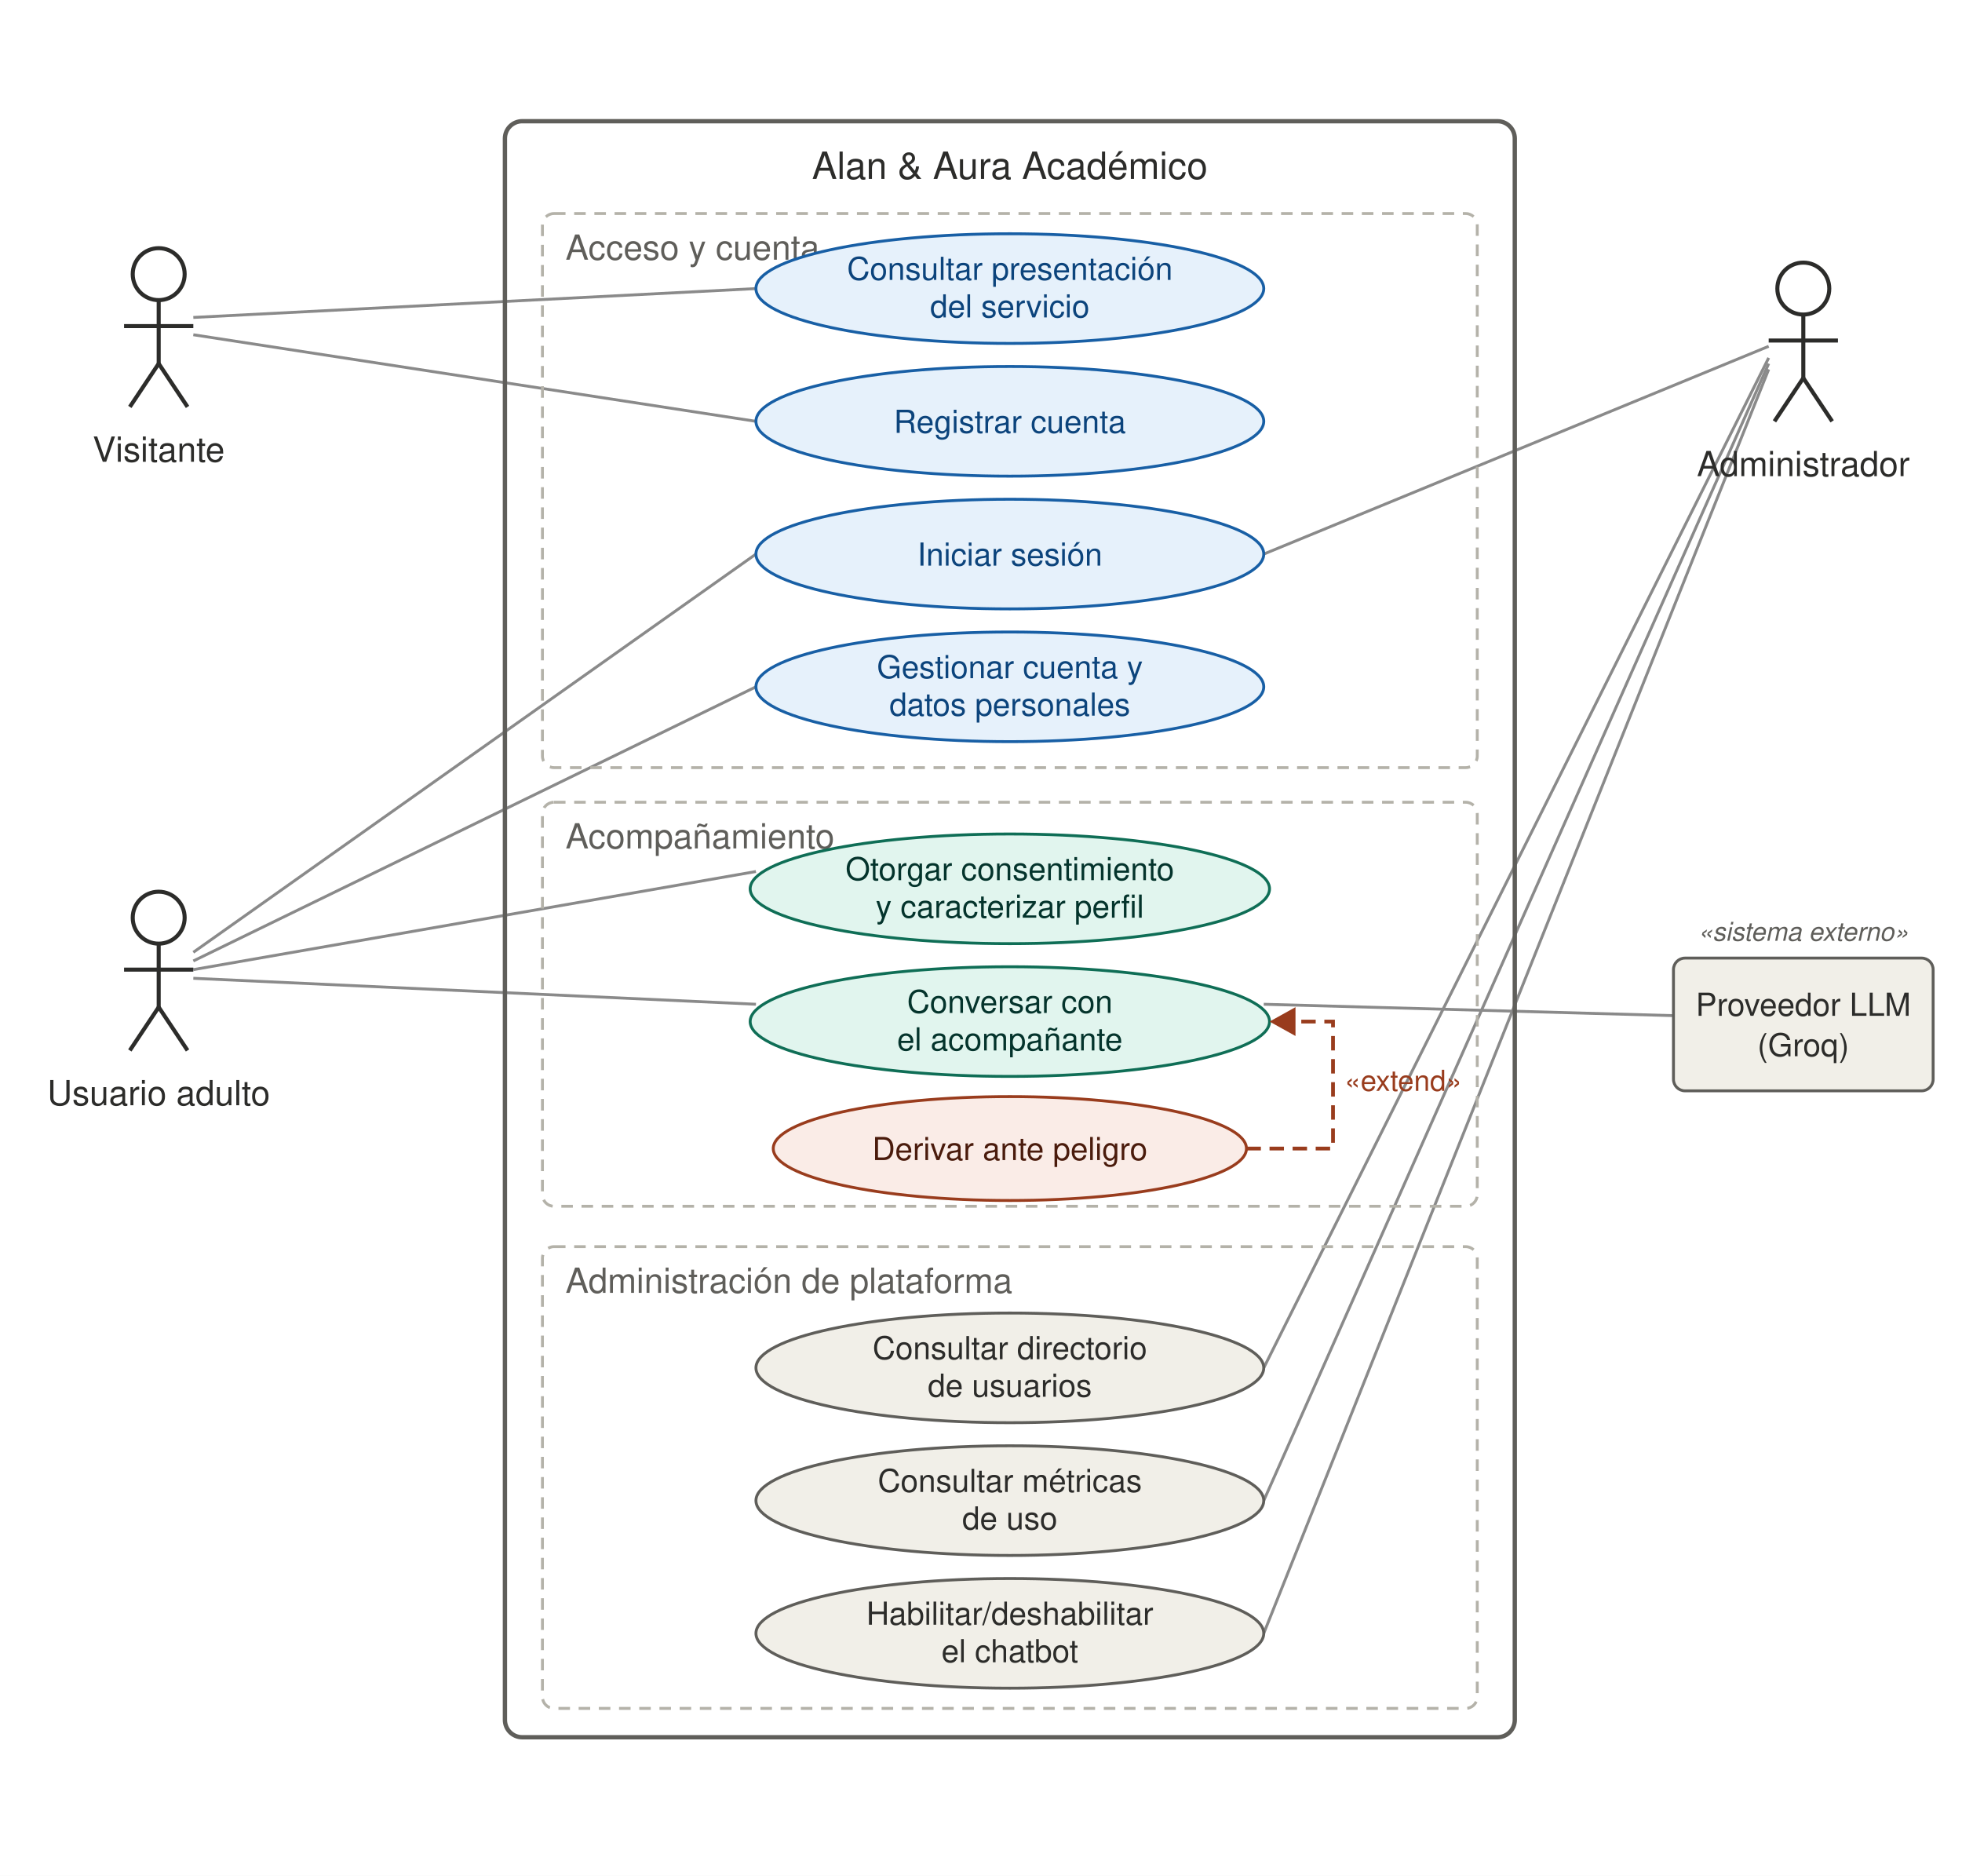
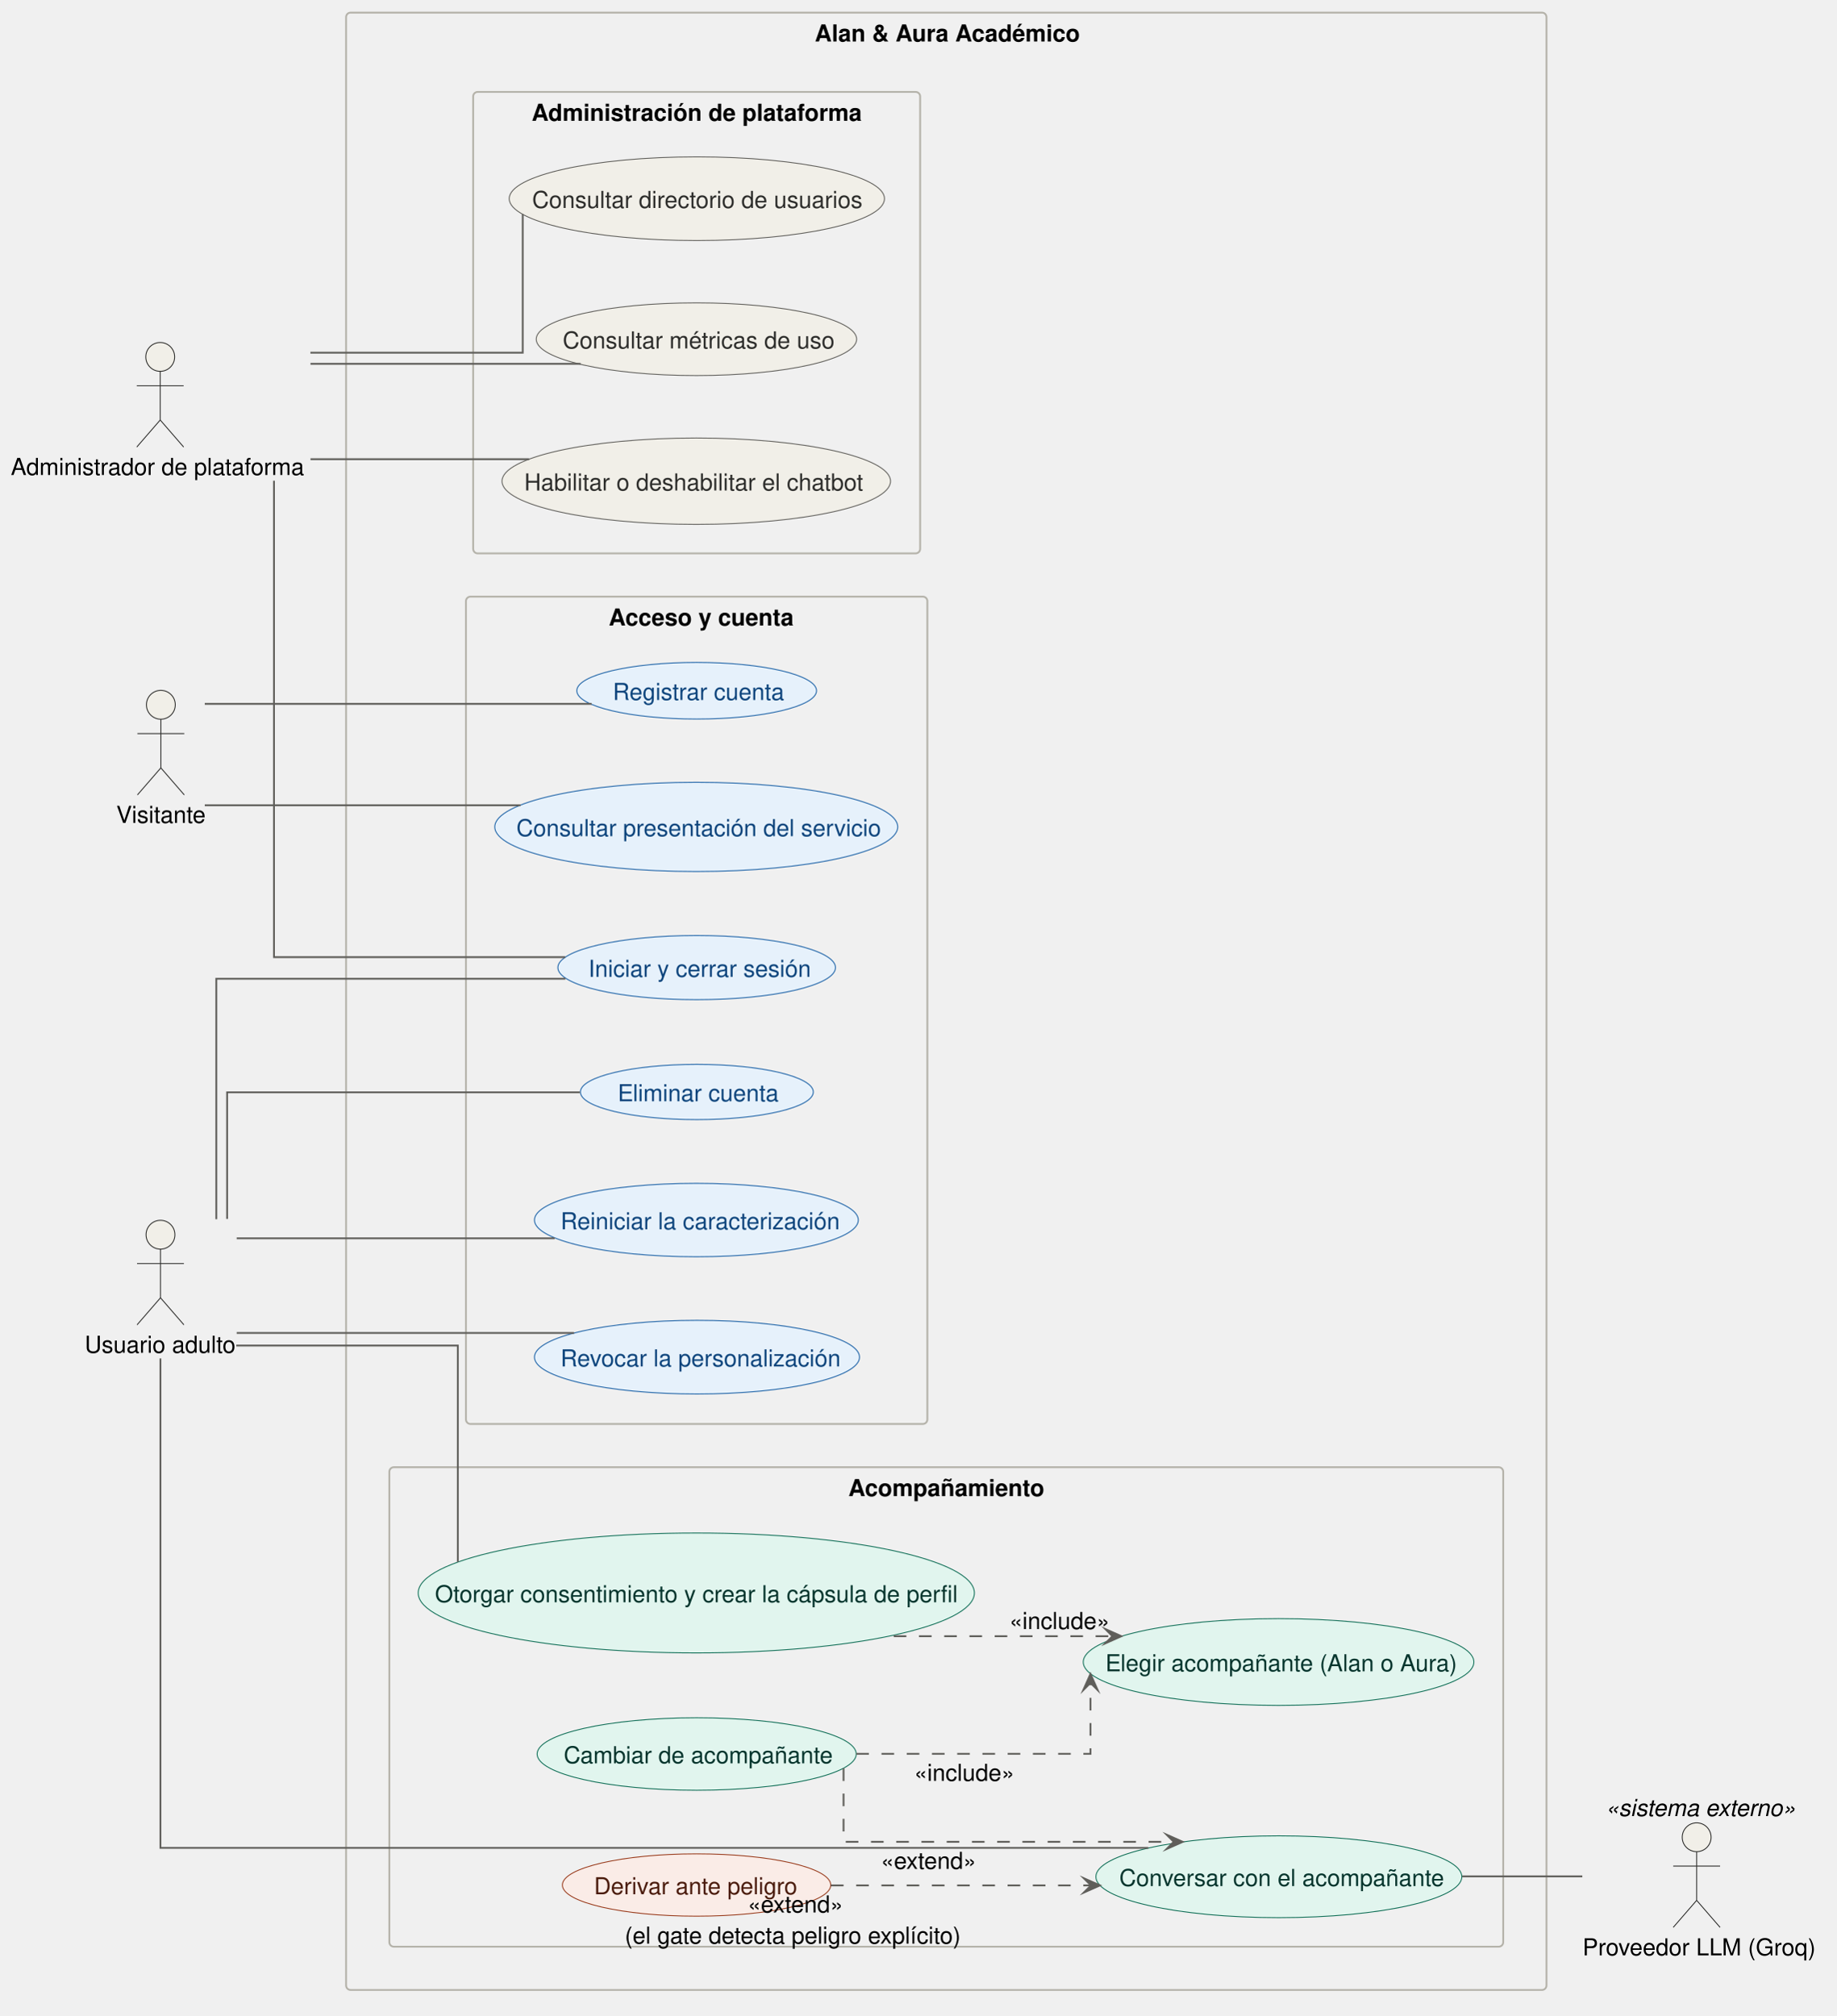
- <svg xmlns="http://www.w3.org/2000/svg" width="680" height="650" viewBox="0 0 680 650" role="img" font-family="Segoe UI, Helvetica, Arial, sans-serif">
-   <rect x="0" y="0" width="680" height="650" fill="#FFFFFF" />
-   <g stroke="#8a8a8a" stroke-width="1" fill="none">
-     <line x1="67" y1="110" x2="262" y2="100" />
-     <line x1="67" y1="116" x2="262" y2="146" />
-     <line x1="67" y1="330" x2="262" y2="192" />
-     <line x1="67" y1="333" x2="262" y2="238" />
-     <line x1="67" y1="336" x2="262" y2="302" />
-     <line x1="67" y1="339" x2="262" y2="348" />
-     <line x1="613" y1="120" x2="438" y2="192" />
-     <line x1="613" y1="124" x2="438" y2="474" />
-     <line x1="613" y1="126" x2="438" y2="520" />
-     <line x1="613" y1="128" x2="438" y2="566" />
-     <line x1="582" y1="352" x2="438" y2="348" />
+ <svg xmlns="http://www.w3.org/2000/svg" contentStyleType="text/css" data-diagram-type="DESCRIPTION" height="1118px" preserveAspectRatio="none" style="width:1019px;height:1118px;background:#FFFFFF;" version="1.1" viewBox="0 0 1019 1118" width="1019px" zoomAndPan="magnify">
+   <defs />
+   <g>
+     <g class="cluster" data-qualified-name="Alan . Aura Acad.mico" data-source-line="20" id="ent0005">
+       <rect fill="none" height="1097" rx="2.5" ry="2.5" style="stroke:#B4B2A9;stroke-width:1;" width="666" x="192" y="7" />
+       <text fill="#000000" font-family="Segoe UI, Helvetica, Arial, sans-serif" font-size="13" font-weight="700" lengthAdjust="spacing" textLength="145.92" x="452.04" y="23.028">Alan &amp; Aura Académico</text>
+     </g>
+     <g class="cluster" data-qualified-name="Alan . Aura Acad.mico.Acceso y cuenta" data-source-line="21" id="ent0006">
+       <rect fill="none" height="459" rx="2.5" ry="2.5" style="stroke:#B4B2A9;stroke-width:1;" width="256" x="258.5" y="331" />
+       <text fill="#000000" font-family="Segoe UI, Helvetica, Arial, sans-serif" font-size="13" font-weight="700" lengthAdjust="spacing" textLength="97.544" x="337.728" y="347.028">Acceso y cuenta</text>
+     </g>
+     <g class="cluster" data-qualified-name="Alan . Aura Acad.mico.Acompa.amiento" data-source-line="29" id="ent0013">
+       <rect fill="none" height="266" rx="2.5" ry="2.5" style="stroke:#B4B2A9;stroke-width:1;" width="618" x="216" y="814" />
+       <text fill="#000000" font-family="Segoe UI, Helvetica, Arial, sans-serif" font-size="13" font-weight="700" lengthAdjust="spacing" textLength="108.659" x="470.67" y="830.028">Acompañamiento</text>
+     </g>
+     <g class="cluster" data-qualified-name="Alan . Aura Acad.mico.Administraci.n de plataforma" data-source-line="36" id="ent0019">
+       <rect fill="none" height="256" rx="2.5" ry="2.5" style="stroke:#B4B2A9;stroke-width:1;" width="248" x="262.5" y="51" />
+       <text fill="#000000" font-family="Segoe UI, Helvetica, Arial, sans-serif" font-size="13" font-weight="700" lengthAdjust="spacing" textLength="183.105" x="294.948" y="67.028">Administración de plataforma</text>
+     </g>
+     <g class="entity" data-qualified-name="Alan . Aura Acad.mico.Acceso y cuenta.CU_Pres" data-source-line="22" id="ent0007">
+       <ellipse cx="386.272" cy="458.754" fill="#E6F1FB" rx="111.772" ry="24.754" style="stroke:#185FA5;stroke-width:0.5;" />
+       <text fill="#0C447C" font-family="Segoe UI, Helvetica, Arial, sans-serif" font-size="13" lengthAdjust="spacing" textLength="199.627" x="286.459" y="463.9">Consultar presentación del servicio</text>
+     </g>
+     <g class="entity" data-qualified-name="Alan . Aura Acad.mico.Acceso y cuenta.CU_Reg" data-source-line="23" id="ent0008">
+       <ellipse cx="386.508" cy="383.202" fill="#E6F1FB" rx="66.508" ry="15.701" style="stroke:#185FA5;stroke-width:0.5;" />
+       <text fill="#0C447C" font-family="Segoe UI, Helvetica, Arial, sans-serif" font-size="13" lengthAdjust="spacing" textLength="93.05" x="339.982" y="388.347">Registrar cuenta</text>
+     </g>
+     <g class="entity" data-qualified-name="Alan . Aura Acad.mico.Acceso y cuenta.CU_Login" data-source-line="24" id="ent0009">
+       <ellipse cx="386.513" cy="536.803" fill="#E6F1FB" rx="77.013" ry="17.803" style="stroke:#185FA5;stroke-width:0.5;" />
+       <text fill="#0C447C" font-family="Segoe UI, Helvetica, Arial, sans-serif" font-size="13" lengthAdjust="spacing" textLength="120.155" x="326.435" y="541.948">Iniciar y cerrar sesión</text>
+     </g>
+     <g class="entity" data-qualified-name="Alan . Aura Acad.mico.Acceso y cuenta.CU_Elim" data-source-line="25" id="ent0010">
+       <ellipse cx="386.613" cy="605.823" fill="#E6F1FB" rx="64.613" ry="15.323" style="stroke:#185FA5;stroke-width:0.5;" />
+       <text fill="#0C447C" font-family="Segoe UI, Helvetica, Arial, sans-serif" font-size="13" lengthAdjust="spacing" textLength="87.807" x="342.709" y="610.968">Eliminar cuenta</text>
+     </g>
+     <g class="entity" data-qualified-name="Alan . Aura Acad.mico.Acceso y cuenta.CU_Reinit" data-source-line="26" id="ent0011">
+       <ellipse cx="386.347" cy="676.869" fill="#E6F1FB" rx="89.847" ry="20.369" style="stroke:#185FA5;stroke-width:0.5;" />
+       <text fill="#0C447C" font-family="Segoe UI, Helvetica, Arial, sans-serif" font-size="13" lengthAdjust="spacing" textLength="150.649" x="311.022" y="682.015">Reiniciar la caracterización</text>
+     </g>
+     <g class="entity" data-qualified-name="Alan . Aura Acad.mico.Acceso y cuenta.CU_Revoc" data-source-line="27" id="ent0012">
+       <ellipse cx="386.683" cy="752.937" fill="#E6F1FB" rx="90.183" ry="20.437" style="stroke:#185FA5;stroke-width:0.5;" />
+       <text fill="#0C447C" font-family="Segoe UI, Helvetica, Arial, sans-serif" font-size="13" lengthAdjust="spacing" textLength="151.423" x="310.971" y="758.082">Revocar la personalización</text>
+     </g>
+     <g class="entity" data-qualified-name="Alan . Aura Acad.mico.Acompa.amiento.CU_Onb" data-source-line="30" id="ent0014">
+       <ellipse cx="386.294" cy="883.759" fill="#E1F5EE" rx="154.294" ry="33.259" style="stroke:#0F6E56;stroke-width:0.5;" />
+       <text fill="#04342C" font-family="Segoe UI, Helvetica, Arial, sans-serif" font-size="13" lengthAdjust="spacing" textLength="289.974" x="241.307" y="888.904">Otorgar consentimiento y crear la cápsula de perfil</text>
+     </g>
+     <g class="entity" data-qualified-name="Alan . Aura Acad.mico.Acompa.amiento.CU_Elegir" data-source-line="31" id="ent0015">
+       <ellipse cx="709.355" cy="922.071" fill="#E1F5EE" rx="108.355" ry="24.071" style="stroke:#0F6E56;stroke-width:0.5;" />
+       <text fill="#04342C" font-family="Segoe UI, Helvetica, Arial, sans-serif" font-size="13" lengthAdjust="spacing" textLength="192.156" x="613.277" y="927.216">Elegir acompañante (Alan o Aura)</text>
+     </g>
+     <g class="entity" data-qualified-name="Alan . Aura Acad.mico.Acompa.amiento.CU_Chat" data-source-line="32" id="ent0016">
+       <ellipse cx="709.515" cy="1041.203" fill="#E1F5EE" rx="101.515" ry="22.703" style="stroke:#0F6E56;stroke-width:0.5;" />
+       <text fill="#04342C" font-family="Segoe UI, Helvetica, Arial, sans-serif" font-size="13" lengthAdjust="spacing" textLength="177.049" x="620.99" y="1046.349">Conversar con el acompañante</text>
+     </g>
+     <g class="entity" data-qualified-name="Alan . Aura Acad.mico.Acompa.amiento.CU_Cambiar" data-source-line="33" id="ent0017">
+       <ellipse cx="386.521" cy="973.104" fill="#E1F5EE" rx="88.521" ry="20.104" style="stroke:#0F6E56;stroke-width:0.5;" />
+       <text fill="#04342C" font-family="Segoe UI, Helvetica, Arial, sans-serif" font-size="13" lengthAdjust="spacing" textLength="147.583" x="312.729" y="978.25">Cambiar de acompañante</text>
+     </g>
+     <g class="entity" data-qualified-name="Alan . Aura Acad.mico.Acompa.amiento.CU_Deriv" data-source-line="34" id="ent0018">
+       <ellipse cx="386.446" cy="1045.789" fill="#FAECE7" rx="74.446" ry="17.289" style="stroke:#993C1D;stroke-width:0.5;" />
+       <text fill="#4A1B0C" font-family="Segoe UI, Helvetica, Arial, sans-serif" font-size="13" lengthAdjust="spacing" textLength="113.769" x="329.561" y="1050.935">Derivar ante peligro</text>
+     </g>
+     <g class="entity" data-qualified-name="Alan . Aura Acad.mico.Administraci.n de plataforma.CU_Dir" data-source-line="37" id="ent0020">
+       <ellipse cx="386.607" cy="110.221" fill="#F1EFE8" rx="104.107" ry="23.221" style="stroke:#5F5E5A;stroke-width:0.5;" />
+       <text fill="#2C2C2A" font-family="Segoe UI, Helvetica, Arial, sans-serif" font-size="13" lengthAdjust="spacing" textLength="182.8" x="295.207" y="115.367">Consultar directorio de usuarios</text>
+     </g>
+     <g class="entity" data-qualified-name="Alan . Aura Acad.mico.Administraci.n de plataforma.CU_Met" data-source-line="38" id="ent0021">
+       <ellipse cx="386.38" cy="188.176" fill="#F1EFE8" rx="88.88" ry="20.176" style="stroke:#5F5E5A;stroke-width:0.5;" />
+       <text fill="#2C2C2A" font-family="Segoe UI, Helvetica, Arial, sans-serif" font-size="13" lengthAdjust="spacing" textLength="148.415" x="312.173" y="193.321">Consultar métricas de uso</text>
+     </g>
+     <g class="entity" data-qualified-name="Alan . Aura Acad.mico.Administraci.n de plataforma.CU_Kill" data-source-line="39" id="ent0022">
+       <ellipse cx="386.279" cy="266.956" fill="#F1EFE8" rx="107.779" ry="23.956" style="stroke:#5F5E5A;stroke-width:0.5;" />
+       <text fill="#2C2C2A" font-family="Segoe UI, Helvetica, Arial, sans-serif" font-size="13" lengthAdjust="spacing" textLength="190.893" x="290.833" y="272.101">Habilitar o deshabilitar el chatbot</text>
+     </g>
+     <g class="entity" data-qualified-name="Visitante" data-source-line="15" id="ent0001">
+       <ellipse cx="89.234" cy="391" fill="#F1EFE8" rx="8" ry="8" style="stroke:#2C2C2A;stroke-width:0.5;" />
+       <path d="M89.234,399 L89.234,426 M76.234,407 L102.234,407 M89.234,426 L76.234,441 M89.234,426 L102.234,441" fill="none" style="stroke:#2C2C2A;stroke-width:0.5;" />
+       <text fill="#000000" font-family="Segoe UI, Helvetica, Arial, sans-serif" font-size="13" lengthAdjust="spacing" textLength="49.467" x="64.5" y="456.528">Visitante</text>
+     </g>
+     <g class="entity" data-qualified-name="Usuario" data-source-line="16" id="ent0002">
+       <ellipse cx="89.031" cy="685" fill="#F1EFE8" rx="8" ry="8" style="stroke:#2C2C2A;stroke-width:0.5;" />
+       <path d="M89.031,693 L89.031,720 M76.031,701 L102.031,701 M89.031,720 L76.031,735 M89.031,720 L102.031,735" fill="none" style="stroke:#2C2C2A;stroke-width:0.5;" />
+       <text fill="#000000" font-family="Segoe UI, Helvetica, Arial, sans-serif" font-size="13" lengthAdjust="spacing" textLength="84.062" x="47" y="750.528">Usuario adulto</text>
+     </g>
+     <g class="entity" data-qualified-name="Admin" data-source-line="17" id="ent0003">
+       <ellipse cx="88.878" cy="198" fill="#F1EFE8" rx="8" ry="8" style="stroke:#2C2C2A;stroke-width:0.5;" />
+       <path d="M88.878,206 L88.878,233 M75.878,214 L101.878,214 M88.878,233 L75.878,248 M88.878,233 L101.878,248" fill="none" style="stroke:#2C2C2A;stroke-width:0.5;" />
+       <text fill="#000000" font-family="Segoe UI, Helvetica, Arial, sans-serif" font-size="13" lengthAdjust="spacing" textLength="165.756" x="6" y="263.528">Administrador de plataforma</text>
+     </g>
+     <g class="entity" data-qualified-name="LLM" data-source-line="18" id="ent0004">
+       <ellipse cx="941.312" cy="1019.291" fill="#F1EFE8" rx="8" ry="8" style="stroke:#2C2C2A;stroke-width:0.5;" />
+       <path d="M941.312,1027.291 L941.312,1054.291 M928.312,1035.291 L954.312,1035.291 M941.312,1054.291 L928.312,1069.291 M941.312,1054.291 L954.312,1069.291" fill="none" style="stroke:#2C2C2A;stroke-width:0.5;" />
+       <text fill="#000000" font-family="Segoe UI, Helvetica, Arial, sans-serif" font-size="13" lengthAdjust="spacing" textLength="126.623" x="878" y="1084.819">Proveedor LLM (Groq)</text>
+       <text fill="#000000" font-family="Segoe UI, Helvetica, Arial, sans-serif" font-size="13" font-style="italic" lengthAdjust="spacing" textLength="100.96" x="890.832" y="1007.528">«sistema externo»</text>
+     </g>
+     <g class="link" data-entity-1="ent0001" data-entity-2="ent0007" data-link-type="association" data-source-line="43" id="lnk23">
+       <path d="M113.6,446.75 C151.67,446.75 226.94,446.75 288.8,446.75" fill="none" id="Visitante-CU_Pres" style="stroke:#5F5E5A;stroke-width:1;" />
+     </g>
+     <g class="link" data-entity-1="ent0001" data-entity-2="ent0008" data-link-type="association" data-source-line="44" id="lnk24">
+       <path d="M113.6,390.5 C160.3,390.5 262.98,390.5 328.22,390.5" fill="none" id="Visitante-CU_Reg" style="stroke:#5F5E5A;stroke-width:1;" />
+     </g>
+     <g class="link" data-entity-1="ent0002" data-entity-2="ent0009" data-link-type="association" data-source-line="45" id="lnk25">
+       <path d="M120,676.4 C120,625.69 120,543 120,543 C120,543 234.77,543 313.68,543" fill="none" id="Usuario-CU_Login" style="stroke:#5F5E5A;stroke-width:1;" />
+     </g>
+     <g class="link" data-entity-1="ent0002" data-entity-2="ent0014" data-link-type="association" data-source-line="46" id="lnk26">
+       <path d="M131.06,746.5 C179.95,746.5 254,746.5 254,746.5 C254,746.5 254,829.59 254,866.59" fill="none" id="Usuario-CU_Onb" style="stroke:#5F5E5A;stroke-width:1;" />
+     </g>
+     <g class="link" data-entity-1="ent0002" data-entity-2="ent0016" data-link-type="association" data-source-line="47" id="lnk27">
+       <path d="M89,753.66 C89,836.8 89,1025.17 89,1025.17 C89,1025.17 473.43,1025.17 637.11,1025.17" fill="none" id="Usuario-CU_Chat" style="stroke:#5F5E5A;stroke-width:1;" />
+     </g>
+     <g class="link" data-entity-1="ent0002" data-entity-2="ent0010" data-link-type="association" data-source-line="48" id="lnk28">
+       <path d="M126,676.26 C126,644.93 126,606 126,606 C126,606 244.62,606 321.77,606" fill="none" id="Usuario-CU_Elim" style="stroke:#5F5E5A;stroke-width:1;" />
+     </g>
+     <g class="link" data-entity-1="ent0002" data-entity-2="ent0011" data-link-type="association" data-source-line="49" id="lnk29">
+       <path d="M131.31,687 C177.11,687 251.18,687 307.75,687" fill="none" id="Usuario-CU_Reinit" style="stroke:#5F5E5A;stroke-width:1;" />
+     </g>
+     <g class="link" data-entity-1="ent0002" data-entity-2="ent0012" data-link-type="association" data-source-line="50" id="lnk30">
+       <path d="M131.31,739.5 C180.08,739.5 260.9,739.5 318.52,739.5" fill="none" id="Usuario-CU_Revoc" style="stroke:#5F5E5A;stroke-width:1;" />
+     </g>
+     <g class="link" data-entity-1="ent0003" data-entity-2="ent0009" data-link-type="association" data-source-line="51" id="lnk31">
+       <path d="M152,266.68 C152,348.37 152,531 152,531 C152,531 244.75,531 313.59,531" fill="none" id="Admin-CU_Login" style="stroke:#5F5E5A;stroke-width:1;" />
+     </g>
+     <g class="link" data-entity-1="ent0003" data-entity-2="ent0020" data-link-type="association" data-source-line="52" id="lnk32">
+       <path d="M172.21,195.67 C227.5,195.67 290,195.67 290,195.67 C290,195.67 290,140.73 290,118.85" fill="none" id="Admin-CU_Dir" style="stroke:#5F5E5A;stroke-width:1;" />
+     </g>
+     <g class="link" data-entity-1="ent0003" data-entity-2="ent0021" data-link-type="association" data-source-line="53" id="lnk33">
+       <path d="M172.27,201.83 C219.71,201.83 278.26,201.83 322.15,201.83" fill="none" id="Admin-CU_Met" style="stroke:#5F5E5A;stroke-width:1;" />
+     </g>
+     <g class="link" data-entity-1="ent0003" data-entity-2="ent0022" data-link-type="association" data-source-line="54" id="lnk34">
+       <path d="M172.27,254.75 C210,254.75 254.75,254.75 293.57,254.75" fill="none" id="Admin-CU_Kill" style="stroke:#5F5E5A;stroke-width:1;" />
+     </g>
+     <g class="link" data-entity-1="ent0016" data-entity-2="ent0004" data-link-type="association" data-source-line="55" id="lnk35">
+       <path d="M811.26,1041 C833.9,1041 857.28,1041 877.88,1041" fill="none" id="CU_Chat-LLM" style="stroke:#5F5E5A;stroke-width:1;" />
+     </g>
+     <g class="link" data-entity-1="ent0014" data-entity-2="ent0015" data-link-type="dependency" data-source-line="57" id="lnk36">
+       <path d="M495.85,907.75 C537.03,907.75 578.28,907.75 617.18,907.75" fill="none" id="CU_Onb-to-CU_Elegir" style="stroke:#5F5E5A;stroke-width:1;stroke-dasharray:7,7;" />
+       <polygon fill="#5F5E5A" points="622.18,907.75,613.18,903.75,617.18,907.75,613.18,911.75,622.18,907.75" style="stroke:#5F5E5A;stroke-width:1;stroke-linejoin:miter;stroke-miterlimit:10;" />
+       <text fill="#000000" font-family="Segoe UI, Helvetica, Arial, sans-serif" font-size="13" lengthAdjust="spacing" textLength="54.622" x="560.02" y="903.778">«include»</text>
+     </g>
+     <g class="link" data-entity-1="ent0017" data-entity-2="ent0015" data-link-type="dependency" data-source-line="58" id="lnk37">
+       <path d="M475.06,973 C535.62,973 605,973 605,973 C605,973 605,947.49 605,933.67" fill="none" id="CU_Cambiar-to-CU_Elegir" style="stroke:#5F5E5A;stroke-width:1;stroke-dasharray:7,7;" />
+       <polygon fill="#5F5E5A" points="605,928.67,601,937.67,605,933.67,609,937.67,605,928.67" style="stroke:#5F5E5A;stroke-width:1;stroke-linejoin:miter;stroke-miterlimit:10;" />
+       <text fill="#000000" font-family="Segoe UI, Helvetica, Arial, sans-serif" font-size="13" lengthAdjust="spacing" textLength="54.622" x="507.19" y="988.028">«include»</text>
+     </g>
+     <g class="link" data-entity-1="ent0017" data-entity-2="ent0016" data-link-type="dependency" data-source-line="59" id="lnk38">
+       <path d="M468,981.06 C468,994.93 468,1021.83 468,1021.83 C468,1021.83 580.08,1021.83 651.2,1021.83" fill="none" id="CU_Cambiar-to-CU_Chat" style="stroke:#5F5E5A;stroke-width:1;stroke-dasharray:7,7;" />
+       <polygon fill="#5F5E5A" points="656.2,1021.83,647.2,1017.83,651.2,1021.83,647.2,1025.83,656.2,1021.83" style="stroke:#5F5E5A;stroke-width:1;stroke-linejoin:miter;stroke-miterlimit:10;" />
+       <text fill="#000000" font-family="Segoe UI, Helvetica, Arial, sans-serif" font-size="13" lengthAdjust="spacing" textLength="52.133" x="488.72" y="1036.858">«extend»</text>
+     </g>
+     <g class="link" data-entity-1="ent0018" data-entity-2="ent0016" data-link-type="dependency" data-source-line="60" id="lnk39">
+       <path d="M461.01,1046 C505.35,1046 557.16,1046 605.27,1046" fill="none" id="CU_Deriv-to-CU_Chat" style="stroke:#5F5E5A;stroke-width:1;stroke-dasharray:7,7;" />
+       <polygon fill="#5F5E5A" points="610.27,1046,601.27,1042,605.27,1046,601.27,1050,610.27,1046" style="stroke:#5F5E5A;stroke-width:1;stroke-linejoin:miter;stroke-miterlimit:10;" />
+       <text fill="#000000" font-family="Segoe UI, Helvetica, Arial, sans-serif" font-size="13" lengthAdjust="spacing" textLength="52.133" x="414.874" y="1061.028">«extend»</text>
+       <text fill="#000000" font-family="Segoe UI, Helvetica, Arial, sans-serif" font-size="13" lengthAdjust="spacing" textLength="188.602" x="346.64" y="1078.319">(el gate detecta peligro explícito)</text>
+     </g>
  </g>
-   <rect x="175" y="42" width="350" height="560" rx="6" fill="none" stroke="#5F5E5A" stroke-width="1.5" />
-   <text x="350" y="62" text-anchor="middle" font-size="13" font-weight="500" fill="#2C2C2A">Alan &amp; Aura Académico</text>
-   <rect x="188" y="74" width="324" height="192" rx="4" fill="none" stroke="#B4B2A9" stroke-dasharray="4 3" />
-   <text x="196" y="90" text-anchor="start" font-size="12" font-weight="500" fill="#5F5E5A">Acceso y cuenta</text>
-   <rect x="188" y="278" width="324" height="140" rx="4" fill="none" stroke="#B4B2A9" stroke-dasharray="4 3" />
-   <text x="196" y="294" text-anchor="start" font-size="12" font-weight="500" fill="#5F5E5A">Acompañamiento</text>
-   <rect x="188" y="432" width="324" height="160" rx="4" fill="none" stroke="#B4B2A9" stroke-dasharray="4 3" />
-   <text x="196" y="448" text-anchor="start" font-size="12" font-weight="500" fill="#5F5E5A">Administración de plataforma</text>
-   <g font-size="11">
-     <ellipse cx="350" cy="100" rx="88" ry="19" fill="#E6F1FB" stroke="#185FA5" />
-     <text x="350" y="97" text-anchor="middle" fill="#0C447C">Consultar presentación<tspan x="350" dy="13">del servicio</tspan>
-     </text>
-     <ellipse cx="350" cy="146" rx="88" ry="19" fill="#E6F1FB" stroke="#185FA5" />
-     <text x="350" y="150" text-anchor="middle" fill="#0C447C">Registrar cuenta</text>
-     <ellipse cx="350" cy="192" rx="88" ry="19" fill="#E6F1FB" stroke="#185FA5" />
-     <text x="350" y="196" text-anchor="middle" fill="#0C447C">Iniciar sesión</text>
-     <ellipse cx="350" cy="238" rx="88" ry="19" fill="#E6F1FB" stroke="#185FA5" />
-     <text x="350" y="235" text-anchor="middle" fill="#0C447C">Gestionar cuenta y<tspan x="350" dy="13">datos personales</tspan>
-     </text>
-     <ellipse cx="350" cy="308" rx="90" ry="19" fill="#E1F5EE" stroke="#0F6E56" />
-     <text x="350" y="305" text-anchor="middle" fill="#04342C">Otorgar consentimiento<tspan x="350" dy="13">y caracterizar perfil</tspan>
-     </text>
-     <ellipse cx="350" cy="354" rx="90" ry="19" fill="#E1F5EE" stroke="#0F6E56" />
-     <text x="350" y="351" text-anchor="middle" fill="#04342C">Conversar con<tspan x="350" dy="13">el acompañante</tspan>
-     </text>
-     <ellipse cx="350" cy="398" rx="82" ry="18" fill="#FAECE7" stroke="#993C1D" />
-     <text x="350" y="402" text-anchor="middle" fill="#4A1B0C">Derivar ante peligro</text>
-     <ellipse cx="350" cy="474" rx="88" ry="19" fill="#F1EFE8" stroke="#5F5E5A" />
-     <text x="350" y="471" text-anchor="middle" fill="#2C2C2A">Consultar directorio<tspan x="350" dy="13">de usuarios</tspan>
-     </text>
-     <ellipse cx="350" cy="520" rx="88" ry="19" fill="#F1EFE8" stroke="#5F5E5A" />
-     <text x="350" y="517" text-anchor="middle" fill="#2C2C2A">Consultar métricas<tspan x="350" dy="13">de uso</tspan>
-     </text>
-     <ellipse cx="350" cy="566" rx="88" ry="19" fill="#F1EFE8" stroke="#5F5E5A" />
-     <text x="350" y="563" text-anchor="middle" fill="#2C2C2A">Habilitar/deshabilitar<tspan x="350" dy="13">el chatbot</tspan>
-     </text>
-   </g>
-   <g stroke="#993C1D" stroke-width="1.3" fill="none">
-     <polyline points="432,398 462,398 462,354 440,354" stroke-dasharray="5 3" />
-     <polygon points="440,354 449,349 449,359" fill="#993C1D" stroke="none" />
-   </g>
-   <text x="466" y="378" text-anchor="start" font-size="10" fill="#993C1D">«extend»</text>
-   <g stroke="#2C2C2A" stroke-width="1.4" fill="none">
-     <circle cx="55" cy="95" r="9" />
-     <line x1="55" y1="104" x2="55" y2="126" />
-     <line x1="43" y1="113" x2="67" y2="113" />
-     <line x1="55" y1="126" x2="45" y2="141" />
-     <line x1="55" y1="126" x2="65" y2="141" />
-     <circle cx="55" cy="318" r="9" />
-     <line x1="55" y1="327" x2="55" y2="349" />
-     <line x1="43" y1="336" x2="67" y2="336" />
-     <line x1="55" y1="349" x2="45" y2="364" />
-     <line x1="55" y1="349" x2="65" y2="364" />
-     <circle cx="625" cy="100" r="9" />
-     <line x1="625" y1="109" x2="625" y2="131" />
-     <line x1="613" y1="118" x2="637" y2="118" />
-     <line x1="625" y1="131" x2="615" y2="146" />
-     <line x1="625" y1="131" x2="635" y2="146" />
-   </g>
-   <g font-size="12" fill="#2C2C2A" text-anchor="middle">
-     <text x="55" y="160">Visitante</text>
-     <text x="55" y="383">Usuario adulto</text>
-     <text x="625" y="165">Administrador</text>
-   </g>
-   <rect x="580" y="332" width="90" height="46" rx="4" fill="#F1EFE8" stroke="#5F5E5A" />
-   <text x="625" y="326" text-anchor="middle" font-size="9" fill="#5F5E5A" font-style="italic">«sistema externo»</text>
-   <text x="625" y="352" text-anchor="middle" font-size="11" fill="#2C2C2A">Proveedor LLM</text>
-   <text x="625" y="366" text-anchor="middle" font-size="11" fill="#2C2C2A">(Groq)</text>
</svg>
